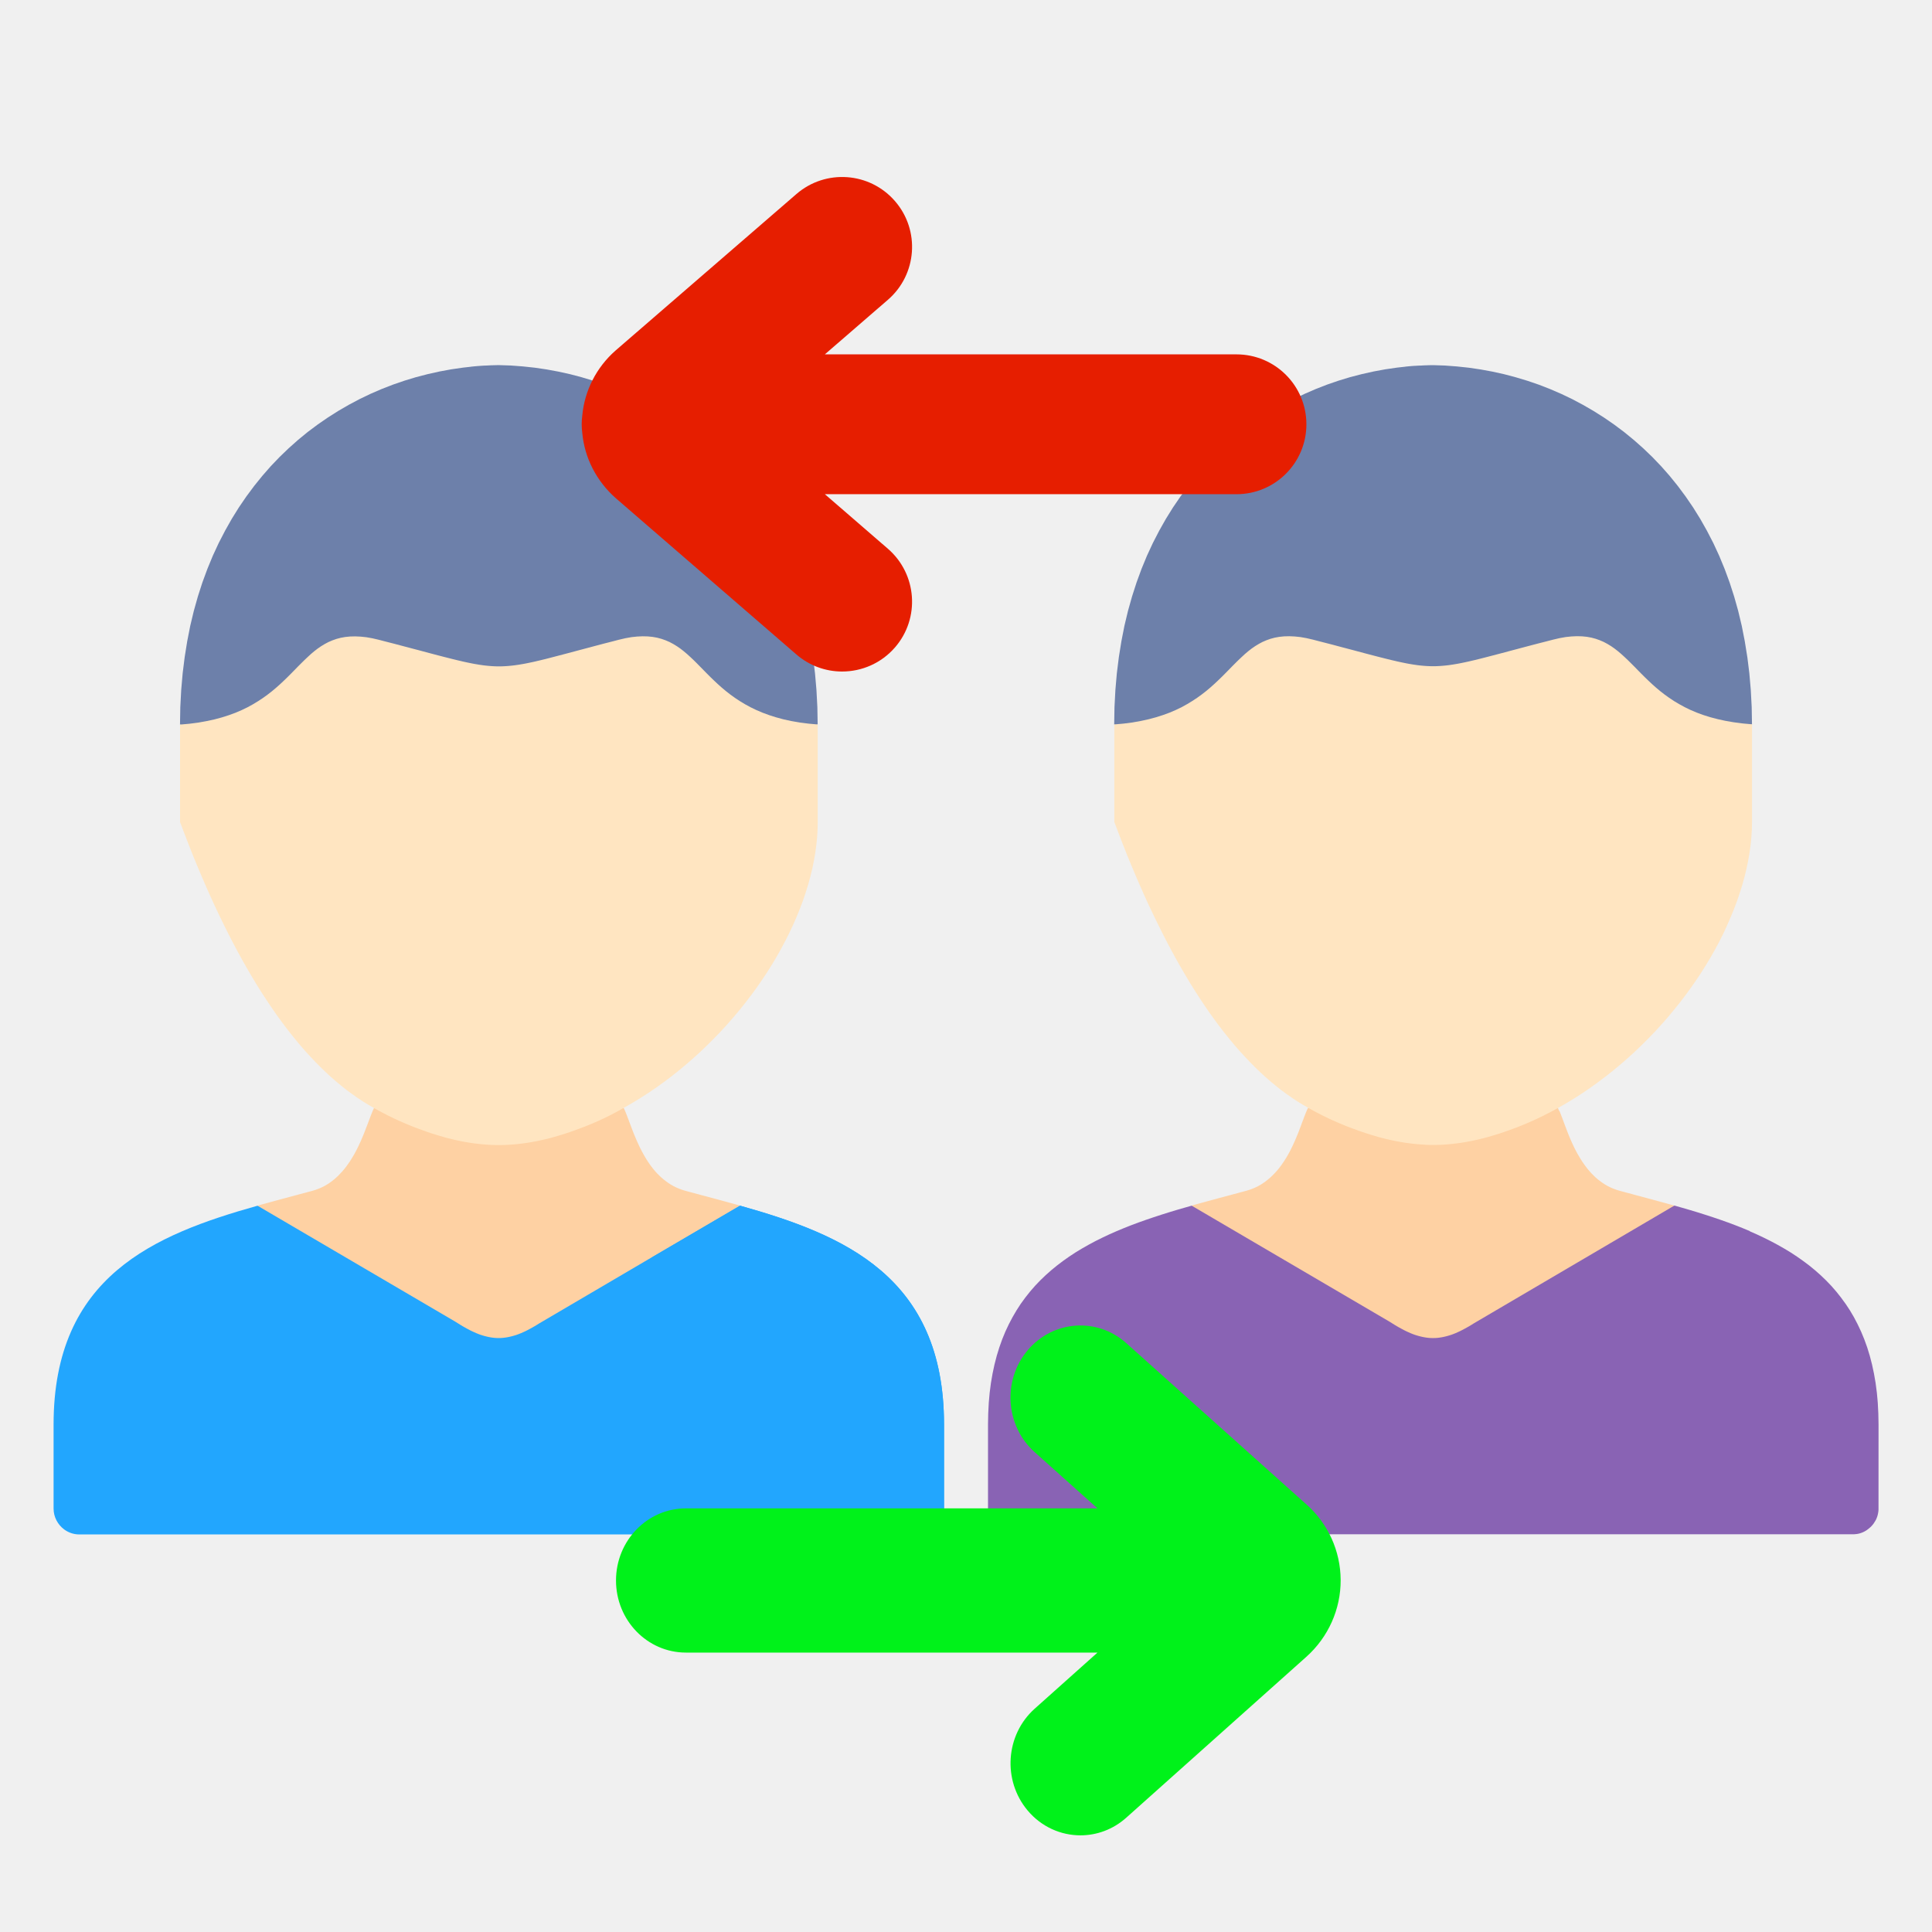
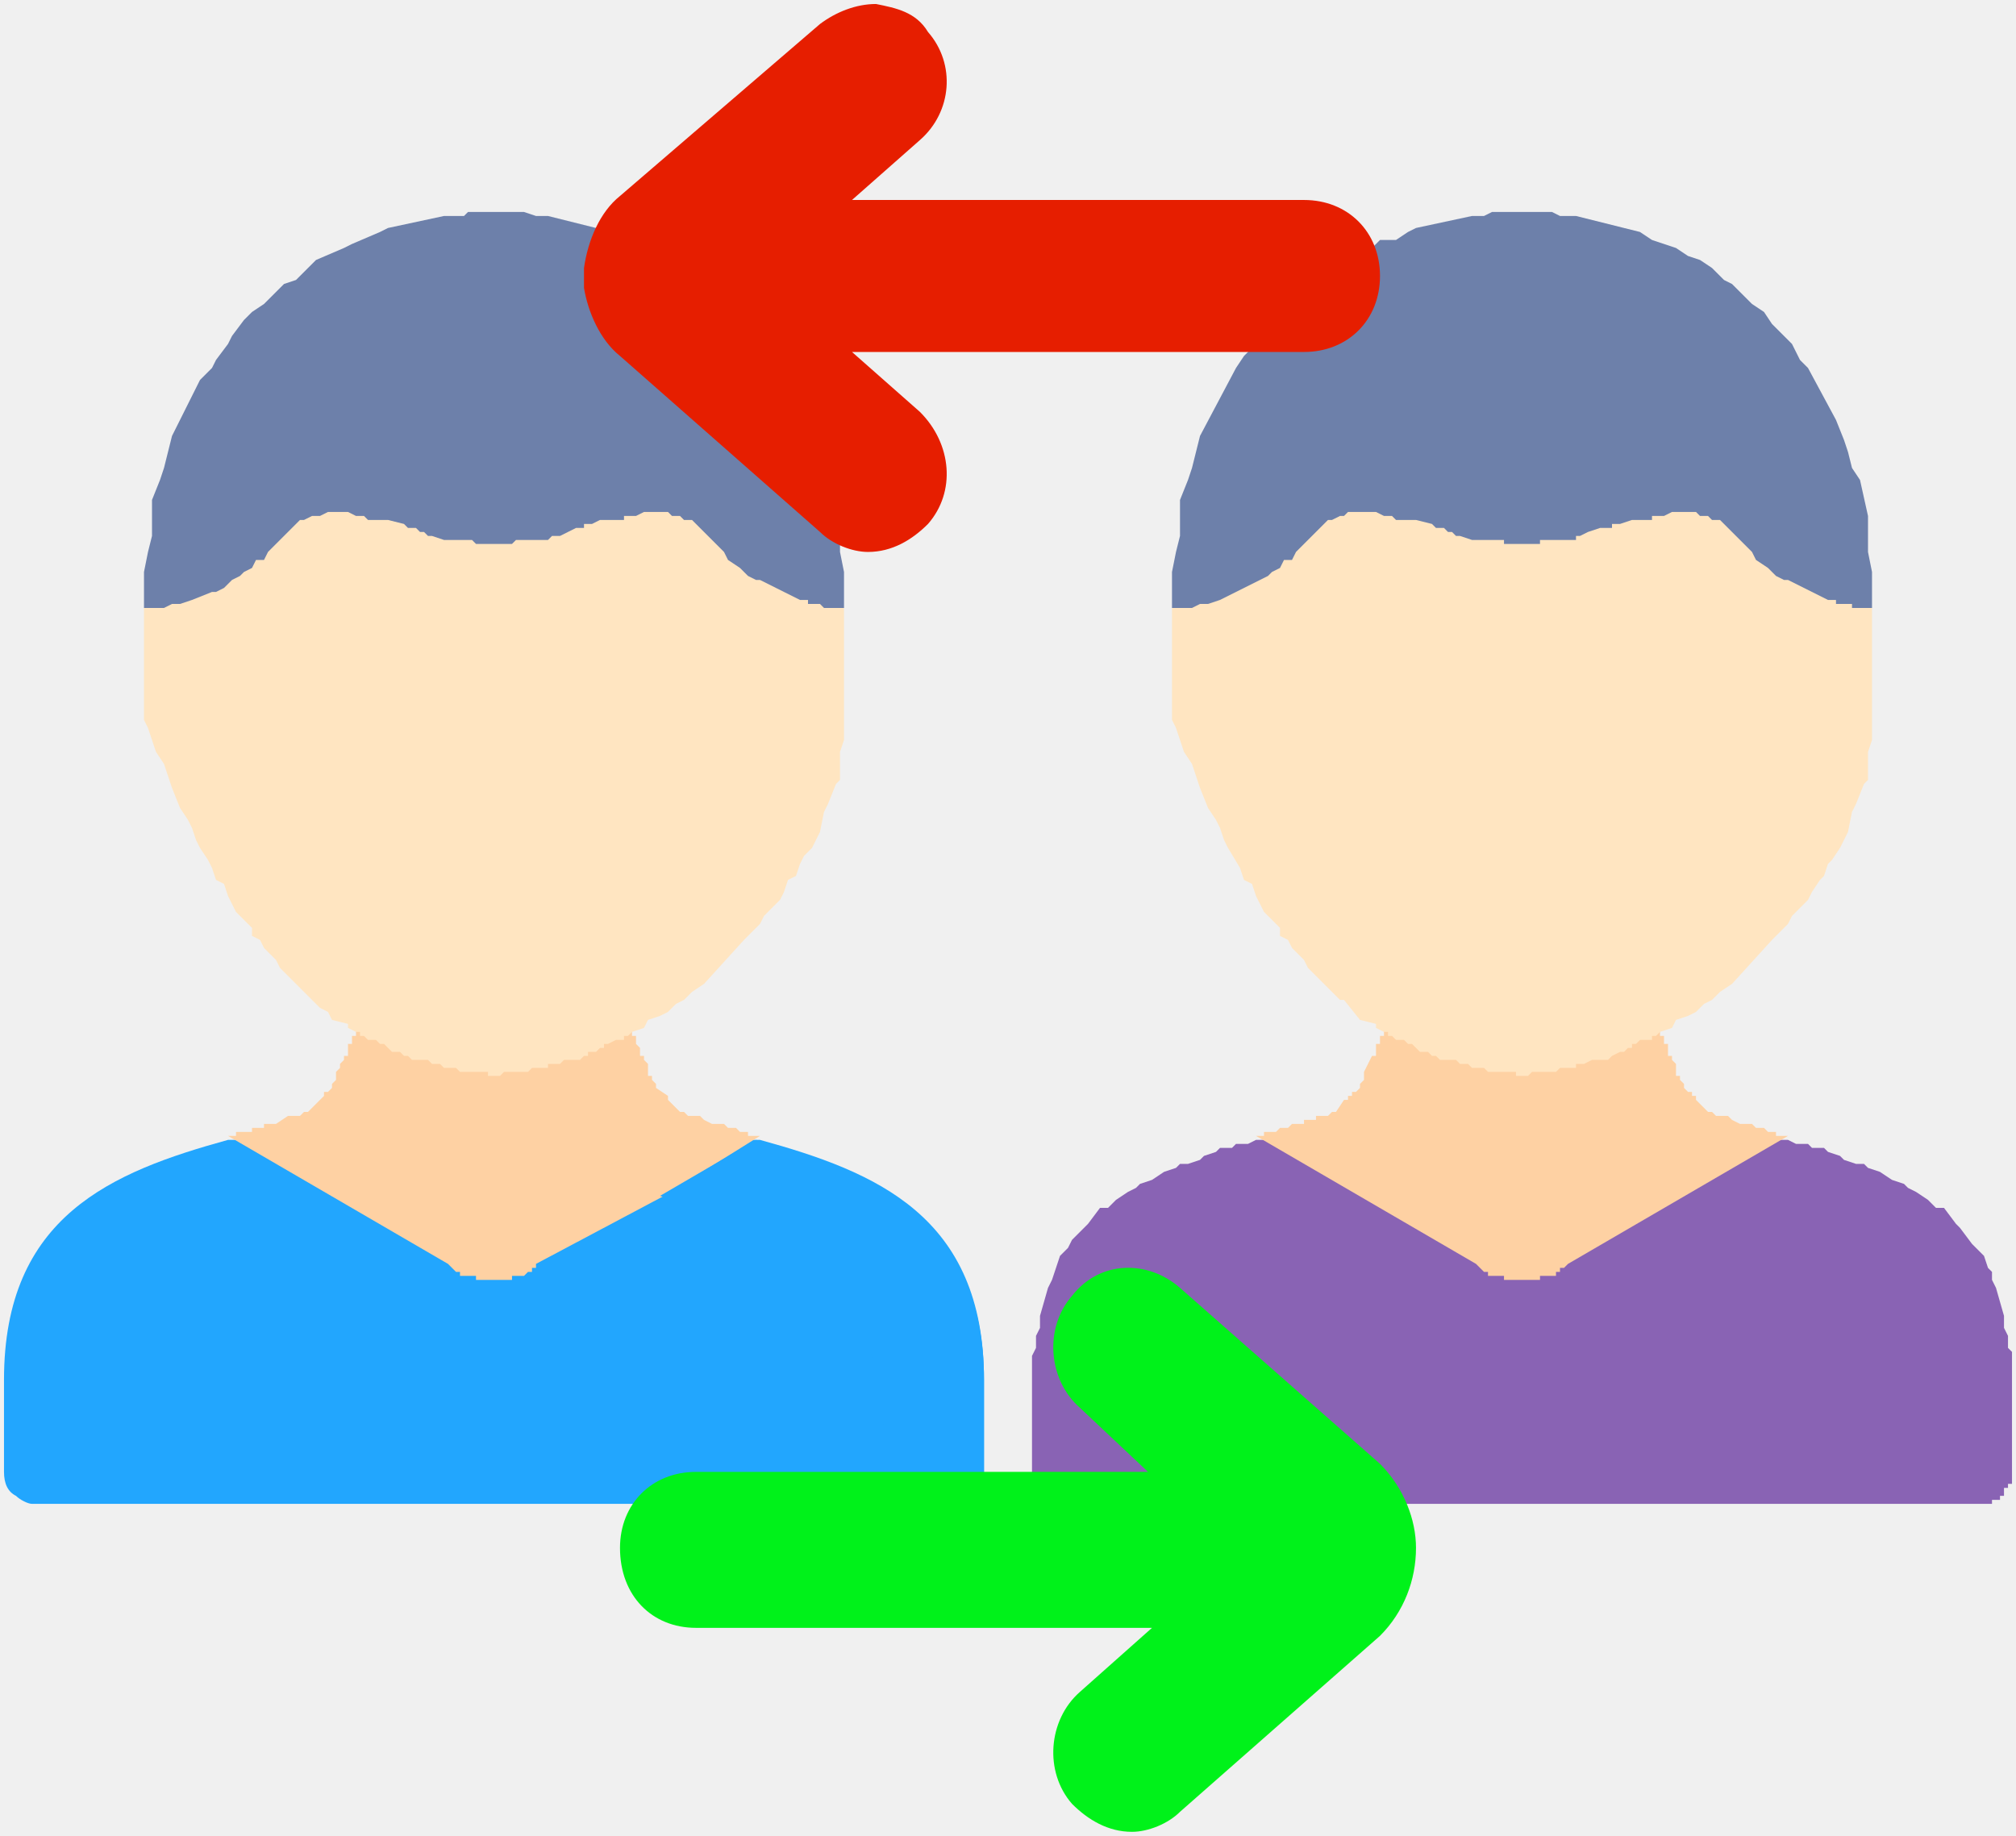
- <svg xmlns="http://www.w3.org/2000/svg" xmlns:xlink="http://www.w3.org/1999/xlink" preserveAspectRatio="xMidYMid meet" width="640" height="640">
-   <style>.B{fill-opacity:0}</style>
+ <svg xmlns="http://www.w3.org/2000/svg" xmlns:xlink="http://www.w3.org/1999/xlink" width="504" height="459" stroke="#000" stroke-linecap="round" stroke-linejoin="round" fill="#fff" fill-rule="evenodd">
+   <style>.B{fill-opacity:0}.C{fill:#000}</style>
+   <g stroke="none" fill-rule="nonzero">
+     <use xlink:href="#B" fill="#6d80aa" />
+     <use xlink:href="#B" class="B C" />
+     <use xlink:href="#C" fill="#22a6fe" />
+     <use xlink:href="#C" class="B C" />
+     <use xlink:href="#D" fill="#fed1a3" />
+     <use xlink:href="#D" class="B C" />
+     <use xlink:href="#E" fill="#ffe5c1" />
+     <use xlink:href="#E" class="B C" />
+     <use xlink:href="#F" fill="#22a6fe" />
+     <use xlink:href="#F" class="B C" />
+     <use xlink:href="#G" fill="#6d80aa" />
+     <use xlink:href="#G" class="B C" />
+     <use xlink:href="#H" fill="#8963b4" />
+     <use xlink:href="#H" class="B C" />
+     <use xlink:href="#I" fill="#fed1a3" />
+     <use xlink:href="#I" class="B C" />
+     <use xlink:href="#J" fill="#ffe5c1" />
+     <use xlink:href="#J" class="B C" />
+     <use xlink:href="#K" fill="#e61e00" />
+     <use xlink:href="#K" class="B C" />
+     <use xlink:href="#L" fill="#00f21a" />
+     <use xlink:href="#L" class="B C" />
+   </g>
  <defs>
-     <path d="M258.02 179.85l.01.01 1.94 4.2 1.2 2.87.28.66.34.83 1.66 4.5v.01l1.5 4.65 1.35 4.8 1.18 4.94 1 5.1.84 5.23.66 5.38.48 5.52.3 5.67.1 5.8-96.75 22.2-114.48-22.2.1-5.8.3-5.67.48-5.52.67-5.38.84-5.23 1-5.1 1.18-4.94 1.35-4.8 1.5-4.65 1.66-4.5 1.8-4.36 1.95-4.2 2.1-4.07 2.22-3.93 2.35-3.78 2.48-3.63 2.6-3.5 2.7-3.34 2.8-3.2 2.92-3.05 3.02-2.9 3.1-2.76 3.2-2.62 3.3-2.47 3.37-2.32 3.44-2.18 3.5-2.03 3.58-1.9 3.63-1.74 3.7-1.6 3.74-1.45 3.78-1.3 3.82-1.16 3.86-1 3.88-.87 3.9-.72 3.93-.57 2.7-.3-.05-.02.23-.02.24-.02.23-.02.23-.03 1.38-.12.23-.01.7-.06.23-.01.23-.02.23-.01.23-.02.46-.02h.23l.7-.03.23-.02.92-.04h.23l.7-.03h.23l.46-.02h.23l.24-.01h.46l3.96.13 3.96.3 3.94.42 3.93.58 3.9.72 3.9.86 3.86 1.02 3.82 1.15 3.78 1.3 3.74 1.45 3.7 1.6 3.63 1.74 3.57 1.9 3.5 2.03 3.44 2.18 3.37 2.32 3.28 2.47 3.2 2.62 3.12 2.76 3.02 2.9 2.92 3.05 2.8 3.2 2.7 3.34 2.6 3.5 2.47 3.63h.01l2.34 3.78 2.23 3.93 2.08 4.06z" id="A" />
-     <path d="M17.75 499.74c0 2.82 1.4 5.33 3.5 6.9 1.4 1.03 3.13 1.66 5 1.66h277.97c1.88 0 3.62-.63 5-1.66 2.15-1.56 3.5-4.07 3.5-6.9v-27.86c0-49.12-33.37-62.86-67.54-72.47H85.3c-34.17 9.6-67.55 23.35-67.55 72.47v27.86z" id="B" />
-     <path d="M206.62 367.02l.2.45.22.5.23.54.23.58.23.6.25.65.25.67.26.7.28.73.28.75.3.78.3.8.32.8.34.82.35.83.37.85.38.84.4.86.42.85.44.85.46.85.48.84.5.83.53.83.55.8.58.8.6.77.63.76.66.73.7.7.72.68.74.64.78.6.8.58.84.54.88.5.9.45.95.4.98.36 1.02.32.9.24.44.12 2.7.72.46.12.45.13.9.24.46.12.9.24.46.13.45.12.46.12.45.12.46.12.46.13.45.12.46.12.45.13.92.24.45.13.46.12.46.13.45.12.46.13.46.12.46.13.45.12.46.13.46.12.45.13.92.26-29.3 17.17-37.16 21.82-.8.5-.8.48-.78.44-.76.42-.75.4-.74.37-.72.33-.72.32-.7.28-.7.26-.7.22-.68.2-.68.17-.66.15-.67.12-.66.1-.66.07-.66.04-.65.01-.66-.01-.66-.04-.66-.07-.66-.1-.66-.12-.67-.15-.68-.17-.68-.2-.7-.22-.7-.26-.7-.28-1.44-.65-.74-.37-.75-.4-.76-.42-.78-.44-.8-.48-.8-.5-.83-.52L85.3 399.4l.46-.13.45-.13.46-.13.46-.12.45-.13.46-.12.46-.13.45-.12.46-.13.46-.12.45-.13.46-.12.46-.13.45-.12.46-.12.46-.13.45-.12.46-.12.46-.13.45-.12.46-.12.45-.12.46-.12.45-.13.45-.12.46-.12.9-.24.46-.12.45-.13 4.5-1.2 1.02-.32 1-.36.94-.4.92-.45.87-.5.85-.54.8-.57.77-.62.75-.64.72-.68.27-.28h-.01l.5-.53.5-.53.38-.45.18-.2.24-.3.52-.66.57-.8.56-.8.53-.83.5-.83.5-.84.46-.85.44-.85.42-.85.4-.86.4-.84.36-.85.36-.83.33-.82.32-.8.3-.8.3-.78.3-.75.27-.73.26-.7.26-.67.24-.65.24-.6.23-.58.22-.54.22-.5.04-.07.02-.05.16-.33h82.76z" id="C" />
-     <path d="M205.53 367.62l-.37.2-.36.2-.37.2-.36.2-.37.2-.37.18-.36.2-.37.2-.37.18-.37.2-1.85.9-.37.17-.38.17-.37.18-.37.17-.38.17-.37.16-.38.17-.38.16-.37.17-1.14.48-.38.15-.38.16-1.14.45-.4.15-.38.15-.38.14-.4.15-.38.14-1.43.52-1.4.5-1.4.47-1.38.44-1.37.4-1.35.4-1.34.36-1.33.33-1.33.3-1.3.28-1.3.25-1.3.23-1.3.2-1.28.17-1.28.15-1.28.12-1.27.1-1.27.07-1.27.04-1.26.01-1.27-.01-1.27-.04-1.26-.07-1.28-.1-1.27-.12-1.28-.15-1.28-.17-1.3-.2-1.3-.23-1.3-.25-1.3-.28-1.32-.3-1.33-.33-1.34-.36-1.36-.4-1.36-.4-1.38-.44-1.4-.47-1.4-.5-1.43-.52-.38-.14-.38-.15-.4-.14-.76-.3-.07-.03-.13-.05-.2-.08-.15-.05-.14-.06-.2-.08h.03l-.26-.1-.38-.16-.38-.15-.37-.16-.76-.32-.38-.17-.37-.16-.38-.17-.38-.16-.37-.17-.38-.17-.37-.17-.37-.18-.38-.17-1.1-.54-.38-.18-.74-.36-.37-.2-.36-.2-.37-.18-.74-.38-.36-.2-.37-.2-.37-.2-.36-.2-.36-.2-.37-.2-.36-.2-1.82-1.05-1.8-1.1-1.8-1.2-1.78-1.25-1.78-1.3-1.76-1.4-1.75-1.45-1.75-1.52-1.73-1.6-1.72-1.66-1.7-1.72-1.7-1.8-1.7-1.86-1.68-1.93-1.66-2-1.66-2.06-1.64-2.13-1.63-2.2-1.63-2.26-1.6-2.34-1.6-2.4-1.6-2.47-1.58-2.54-1.56-2.6-1.56-2.67-1.55-2.74-1.53-2.8-1.53-2.88-1.5-2.94-1.5-3-1.5-3.08-1.48-3.14-1.47-3.22-1.46-3.28-1.44-3.35-1.44-3.42-1.43-3.48-1.4-3.55-1.4-3.62-1.4-3.7v-32.3l3.1-.28 2.94-.38 2.77-.5 2.62-.57 2.45-.66 2.32-.74 2.18-.8 2.05-.88 1.92-.93 1.82-1 1.7-1.03 1.62-1.07 1.52-1.1 1.45-1.13 1.37-1.15 1.3-1.16 1.25-1.17 1.2-1.16 1.16-1.16 1.13-1.15 1.1-1.13 1.1-1.1 1.08-1.07 1.08-1.02 1.08-1 1.1-.93 1.12-.87 1.16-.8 1.2-.73 1.24-.66 1.3-.56 1.36-.48 1.43-.38 1.5-.27 1.6-.16 1.7-.04 1.8.08 1.9.2 2.02.36 2.15.5 1.68.44 1.63.42 1.58.4 3.02.8 4.17 1.1 1.3.34 1.26.34 1.22.32 1.18.32 1.14.3 2.18.57 1.04.27 1.98.5.95.24.9.22.9.22.87.2.84.2.82.18.8.17.78.16.75.15.74.14.73.12.7.12.7.1.68.1.67.08.67.07.65.06.65.05.64.04.64.03.64.02h1.27l.64-.02.64-.03.64-.04.65-.05.66-.06.66-.07.67-.08.7-.1.7-.1.7-.12.73-.12.74-.14.75-.15.78-.16.8-.17.82-.18.84-.2.86-.2.9-.22.92-.22 1.92-.5 2.04-.53 4.5-1.18 2.48-.67 1.3-.34 1.34-.36 2.82-.75 3.02-.8 1.58-.4 1.63-.42 1.68-.44 2.15-.5 2.02-.36 1.9-.2 1.8-.08 1.7.04 1.6.16 1.5.27 1.43.38 1.36.48 1.3.56 1.24.66 1.2.73 1.16.8 1.12.87 1.1.93 1.1 1 1.08 1.02 1.08 1.07 1.08 1.1 2.24 2.28 1.16 1.16 1.2 1.16 1.25 1.17 1.3 1.16 1.37 1.15 1.45 1.13 1.52 1.1 1.62 1.07 1.7 1.03 1.8.98.03.02 1.9.92 1.93.82.22.1 2.02.74.18.07 2.06.65.18.06 2.2.6.4.1 2.53.55 2.78.48 2.57.33.53.06 2.8.25v32.3l-.05 2.52-.15 2.55-.26 2.57-.35 2.6-.45 2.6-.54 2.63-.64 2.63-.73 2.65-.82 2.65-.9 2.66-1 2.66-1.08 2.66-1.16 2.65-1.25 2.65-1.32 2.64-1.4 2.63-1.47 2.62-1.55 2.6-1.62 2.58-1.7 2.56-1.75 2.53-1.83 2.5-1.9 2.48-1.95 2.44-2.02 2.4-2.07 2.37-2.13 2.33-2.2 2.28-2.24 2.24-2.3 2.2-2.34 2.14-2.4 2.08-2.44 2.03-2.48 1.97-2.53 1.9-2.57 1.85-2.62 1.77-2.65 1.7-2.68 1.63-2.72 1.56-.37.2-.72.4z" id="D" />
-     <path d="M215.88 416.58c34.17 9.62 67.54 23.4 67.54 72.47v19.24h20.8c1.88 0 3.62-.63 5-1.66 2.15-1.56 3.5-4.07 3.5-6.9v-27.86c0-49.12-33.37-62.86-67.54-72.47l-29.3 17.17z" id="E" />
-     <path d="M575.8 202.38h0l1.18 4.94 1 5.1.84 5.23.03.17.64 5.2.48 5.52.3 5.67.1 5.8-96.8 22.2-114.48-22.2.1-5.8.3-5.67.48-5.52.67-5.38.84-5.23 1-5.1 1.18-4.94 1.35-4.8 1.5-4.65 1.65-4.5 1.8-4.36 1.95-4.2 2.1-4.07 2.22-3.93 2.35-3.78 2.48-3.63 2.6-3.5 2.7-3.34 2.82-3.2 2.92-3.05 3.02-2.9 3.1-2.76 3.2-2.62 3.3-2.47 3.36-2.32 3.44-2.18 3.5-2.03 3.58-1.9 3.63-1.74 3.7-1.6 3.73-1.45 3.78-1.3 3.82-1.16 3.86-1 3.88-.87 3.9-.72 3.93-.57 2.73-.3-.04-.02.23-.02.22-.02.23-.02.23-.03 1.38-.12.23-.01.23-.02.22-.02h.23l.23-.01.23-.02.23-.01.23-.02.46-.02h.23l.7-.03.23-.02.92-.04h.23l.7-.03h.23l.23-.01.22-.01h.23l.23-.01h.46l3.96.13 3.96.3 3.94.42 3.93.58 3.92.72 3.88.86 3.86 1.02 3.82 1.15 3.8 1.3 3.73 1.45 3.7 1.6 3.64 1.74 3.57 1.9 3.5 2.03 3.45 2.18 3.36 2.32 3.3 2.47 3.2 2.62 3.12 2.76 3.02 2.9 2.92 3.05 2.82 3.2 2.7 3.34 2.6 3.5 2.48 3.63 2.35 3.78 2.22 3.93 2.1 4.06 1.95 4.22 1.8 4.36 1.66 4.5v.01l1.5 4.65 1.35 4.8z" id="F" />
-     <path d="M579.63 407.88l2.37 1.04 2.33 1.1 2.28 1.14 2.25 1.2 2.2 1.25 2.15 1.3 2.1 1.38 2.04 1.44 2 1.5 1.93 1.58 1.86 1.65 1.8 1.73 1.73 1.8 1.65 1.9 1.57 1.98.65.9.85 1.16.1.15 1.32 2 1.33 2.26 1.23 2.35.45.95.7 1.5.1.23.96 2.33.96 2.66.85 2.77.75 2.9.64 3 .54 3.12.42 3.24.2 2.18.1 1.18.18 3.5.07 3.62-.01 28.28-.02.2-.01.2-.03.2-.03.2-.03.2-.12.6-.06.2-.05.2-.06.2-.14.38-.07.18-.08.2-.16.36h-.01l-.1.18-.1.17-.1.17h0l-.1.16-.22.34-.1.16-.24.32-.12.15-.4.45-.28.28-.6.52-.32.24-.1.08-.1.07-.1.08-.1.07-.22.14-.12.06-.1.07-.12.06-.1.06-.12.07-.12.05-.24.12-.36.15-.13.05-.12.04-.13.05-.12.04-.26.08-.13.03-.13.04-.13.03-.14.03-.13.02-.13.03-.14.02-.13.02h-.14l-.13.02-.14.02-.42.03h-.14l-.14.01H335.6l-.14-.01h-.14l-.13-.01-.28-.02-.14-.02-.13-.02h-.14l-.26-.04-.14-.03-.13-.02-.26-.06-.13-.04-.13-.03-.13-.04-.12-.04-.13-.04-.12-.05-.13-.04-.12-.05-.13-.05-.24-.1-.24-.12-.12-.05-.1-.07-.24-.12-.1-.07-.1-.06-.12-.07-.22-.14-.1-.08-.1-.07-.1-.08-.15-.12-.16-.12-.15-.13-.14-.12-.15-.14-.14-.13-.28-.28-.26-.3-.12-.15-.13-.15-.12-.16-.22-.32-.1-.17-.1-.16-.1-.17-.1-.18-.1-.17-.1-.18-.08-.18-.1-.18-.07-.18-.08-.2-.06-.2-.07-.2-.06-.2-.05-.2-.06-.2-.12-.6-.03-.2-.03-.2-.02-.2-.04-.42v-.2l-.01-.2v-27.86l.07-3.62.18-3.5.3-3.36.42-3.24.54-3.12.64-3 .75-2.9.85-2.77.95-2.66 1.05-2.56 1.15-2.45 1.24-2.35 1.32-2.26 1.4-2.16 1.5-2.06 1.57-1.98 1.65-1.9 1.72-1.8 1.8-1.73 1.86-1.65 1.93-1.58 1.98-1.5 2.04-1.44 2.1-1.38 2.15-1.3 2.2-1.25 2.24-1.2 2.3-1.14 2.33-1.1 2.36-1.04 2.4-1 2.42-.96 2.46-.92 2.48-.88 2.5-.85 2.5-.82 2.54-.8 2.54-.77 2.56-.74 2.56-.73h159.87l2.57.73 2.55.74 2.55.77 2.53.8 2.52.82 2.5.85 2.48.88 2.46.92 2.43.96 2.4 1z" id="G" />
-     <path d="M516.57 367.97l.22.54.23.58.23.6.25.65.25.67.26.7.27.73.28.75.3.78.3.8.32.8.33.82.35.83.37.85.38.84.4.86.42.85.44.85.46.85.5.84.5.83.53.83.55.8.58.8.6.77.63.76.66.73.7.7.7.68.75.64.78.6.8.58.84.54.88.5.9.45.95.4.98.36 1.02.32.9.24.44.12 3.15.84.46.13.9.24.46.12.9.24.46.13.45.12.46.12.45.12.46.12.45.13.92.24.45.13.92.24.45.13.46.12.46.13.45.12.46.13.46.12.45.13.46.12.46.13.45.12.92.26.45.13-66.4 39-.8.5-.8.48-.78.44-.77.42-.75.4-.74.37-.72.33-.72.32-.7.28-.7.26-.7.22-.7.2-.67.17-.67.15-.67.12-.66.1-.66.07-.66.04-.66.01-.66-.01-.66-.04-.66-.07-.66-.1-.67-.12-.67-.15-.67-.17-.7-.2-.7-.22-.7-.26-.7-.28-.72-.32-.72-.33-.74-.37-.75-.4-.77-.42-.78-.44-.8-.48-.8-.5-.83-.52-65.62-38.47 1.38-.4.46-.12.46-.13.45-.12.46-.13.46-.12.46-.13.46-.12.45-.13.46-.12.46-.13.45-.12.46-.12.46-.13.45-.12.46-.12.45-.13.46-.12.45-.12.46-.12.45-.12.45-.13.46-.12 1.8-.48.46-.13 1.8-.48.44-.12 1.35-.36.44-.12.45-.12 1.03-.32.98-.36.95-.4.92-.45.88-.5.84-.54.8-.57.78-.62.75-.64.72-.68.66-.67.04-.05.65-.7.63-.75.01-.01.6-.77.58-.8.56-.83.52-.8.48-.78.08-.15.35-.6.14-.25.28-.5.12-.23.23-.45.1-.2.3-.6.3-.63.58-1.26.28-.62.52-1.24.25-.6.24-.6.24-.6.22-.6.22-.58.22-.56.2-.56.2-.54.2-.53.2-.5.18-.5.18-.48.18-.46.17-.44.17-.42.17-.4.16-.38.16-.36.16-.33h82.8l.2.45.22.5z" id="H" />
-     <path d="M472.2 379.2l-1.27-.07-1.28-.1-1.27-.12-1.28-.15-1.28-.17-1.3-.2-1.3-.23-1.3-.25-1.3-.28-1.32-.3-1.34-.33-1.34-.36-1.35-.4-1.37-.4-1.38-.44-1.4-.47-1.4-.5-1.43-.52-.07-.03-.3-.1-.38-.15-.38-.14-.4-.15-.38-.15-.06-.02-.14-.06-.22-.08-.14-.05-.14-.06-.2-.08h.03l-.26-.1-.38-.16-.38-.15-.37-.16-.76-.32-.38-.17-.37-.16-.38-.17-.38-.16-.37-.17-.38-.17-.37-.17-.37-.18-.38-.17-1.1-.54-.38-.18-.74-.36-.37-.2-.36-.2-.37-.18-.74-.38-.36-.2-.37-.2-.36-.2-.37-.2-.36-.2-.37-.2-.36-.2-1.82-1.05-1.8-1.1-1.8-1.2-1.78-1.25-1.78-1.3-1.76-1.4-1.75-1.45-1.75-1.52-1.73-1.6-1.72-1.66-1.7-1.72-1.7-1.8-1.7-1.86-1.68-1.93-1.66-2-1.66-2.06-1.64-2.13-1.63-2.2-1.63-2.26-1.6-2.34-1.6-2.4-1.6-2.47-1.58-2.54-1.56-2.6-1.56-2.67-1.55-2.74-1.53-2.8-1.53-2.88-1.5-2.94-1.5-3-1.5-3.08-1.5-3.14-1.47-3.22-1.45-3.28-1.45-3.35-1.44-3.42-1.43-3.48-1.4-3.55-1.4-3.62-1.4-3.7v-32.3l3.1-.28 2.94-.38 2.78-.5 2.6-.57 2.46-.66 2.3-.74 2.18-.8 2.05-.88 1.93-.93 1.8-1 1.7-1.03 1.62-1.07 1.52-1.1 1.45-1.13 1.37-1.15 1.3-1.16 1.25-1.17 1.2-1.16 1.16-1.16 1.13-1.15 1.1-1.13 1.1-1.1 1.08-1.07 1.08-1.02 1.08-1 1.1-.93 1.12-.87 1.16-.8 1.2-.73 1.24-.66 1.3-.56 1.35-.48 1.43-.38 1.5-.27 1.6-.16 1.7-.04 1.8.08 1.9.2 2.02.36 2.15.5 1.68.44 1.63.42 3.12.8 1.48.4 4.17 1.1 1.3.34 1.26.34 1.22.32 1.18.32 1.14.3 2.18.57 1.04.27 1.98.5.95.24.9.22.9.22.87.2.84.2.82.18.8.17.78.16.75.15.74.14.73.12.7.12.7.1.68.1.68.08.66.07.65.06.65.05.64.04.64.03.64.02h1.27l.64-.02.64-.03.64-.04.65-.05.66-.06.67-.07.67-.08.68-.1.7-.1.7-.12.73-.12.74-.14.76-.15.77-.16.8-.17.82-.18.84-.2.87-.2.9-.22.9-.22.95-.24.98-.25 2.04-.53 4.5-1.18 1.22-.33 1.27-.34 1.3-.34 1.34-.36 1.4-.37 2.92-.77 1.53-.4 1.58-.4 1.63-.42 1.7-.44 2.14-.5 2.02-.36 1.9-.2 1.8-.08 1.7.04 1.6.16 1.5.27 1.42.38 1.36.48 1.3.56 1.24.66 1.2.73 1.15.8 1.12.87 1.1.93 1.1 1 1.08 1.02 1.08 1.07 1.1 1.1 1.1 1.13 1.13 1.15 1.16 1.16 1.2 1.16 1.25 1.17 1.3 1.16 1.37 1.15 1.45 1.13 1.53 1.1 1.6 1.07 1.72 1.03 1.8.98.02.02 1.9.92 2.12.9 2.1.78.07.02 2.23.7.05.02 2.3.6.3.08 2.43.53.07.01 2.5.44.35.05 2.6.34.5.06 2.83.25v32.3l-.05 2.52-.16 2.55-.25 2.57-.36 2.6-.45 2.6-.54 2.63-.64 2.63-.73 2.65-.82 2.65-.9 2.66-1 2.66-1.08 2.66-1.16 2.65L571 309l-1.32 2.64-1.4 2.63-1.48 2.62-1.55 2.6-1.62 2.58-1.7 2.56-1.76 2.53-1.82 2.5-1.9 2.48-1.96 2.44-2 2.4-2.08 2.37-2.13 2.33-2.2 2.28-2.24 2.24-2.3 2.2-2.35 2.14-2.4 2.08-2.44 2.03-2.48 1.97-2.53 1.9-2.57 1.85-2.6 1.77-2.65 1.7-2.68 1.63-2.72 1.56-.36.2-.74.4-.36.2-.37.2-.74.38-.37.2-.36.18-.74.38-.37.18-.37.2-.74.36-.38.18-.74.36-.74.34-.38.18-.37.17-.38.17-.37.16-.38.17-.37.16-.38.17-.37.16-.76.32-.38.15-.38.16-.37.15-1.52.6-.4.14-.38.15-.38.14-1.43.52-1.4.5-1.4.47-1.4.44-1.36.4-1.36.4-1.34.36-1.34.33-1.32.3-1.3.28-1.3.25-1.3.23-1.3.2-1.3.17-1.28.15-1.27.12-1.28.1-1.26.07-1.27.04-1.27.01-1.27-.01-1.26-.04z" id="I" />
-     <path d="M273.25 117.38l20.88-18.07c9.67-8.37 10.73-23 2.36-32.67a23.16 23.16 0 0 0-32.67-2.36l-59.95 51.87c-6.33 5.58-10.22 13.28-10.98 21.48a23.18 23.18 0 0 0-.2 2.91c0 1 .08 1.96.2 2.92.76 8.2 4.67 15.9 11.13 21.6l59.8 51.74a23.06 23.06 0 0 0 15.14 5.65c6.5 0 12.95-2.72 17.53-8 8.37-9.67 7.3-24.3-2.36-32.67l-20.88-18.07H409.6c12.8 0 23.16-10.37 23.16-23.16 0-12.8-10.37-23.16-23.16-23.16H273.25z" id="J" />
-     <path d="M363.6 547.4l-20.86 18.64c-9.66 8.64-10.7 23.72-2.33 33.7 4.58 5.45 11.03 8.24 17.5 8.24 5.38 0 10.78-1.92 15.16-5.83l59.66-53.3c7.28-6.5 11.43-15.77 11.38-25.48-.05-9.6-4.2-18.74-11.42-25.08l-59.6-53.36c-9.66-8.65-24.3-7.58-32.68 2.38s-7.35 25.04 2.3 33.7l20.84 18.65H227.22c-12.8 0-23.16 10.7-23.16 23.9 0 13.2 10.37 23.88 23.16 23.88H363.6z" id="K" />
+     <path id="B" d="M200 102h0l4 6v1l2 8 2 3 2 9v9l1 5v9l-80 18-95-18v-9l1-5 1-4v-9l2-5 1-3 2-8 7-14 3-3 1-2 3-4 1-2 3-4 2-2 3-2 5-5 3-1 5-5 7-3 2-1 7-3 2-1 14-3h5l1-1h14l3 1h3l16 4 3 2 6 2 3 2 3 1 3 2 3 3 2 1 5 5 3 2 2 3 5 5 2 4 2 2 5 10z" />
+     <path id="C" d="M1 368c0 3 1 5 3 6 1 1 3 2 4 2h231c1 0 3-1 4-2 2-1 3-3 3-6v-23c0-41-27-52-56-60H57c-29 8-56 19-56 60v23z" />
+     <path id="D" d="M158 257h0v2h1v2l1 1v2h1v1l1 1v3h1v1l1 1v1l3 2v1l3 3h1l1 1h3l1 1 2 1h3l1 1h2l1 1h2v1h3l-24 15-32 17v1h-1v1h-1l-1 1h-3v1h-9v-1h-4v-1h-1l-2-2-55-32h2v-1h4v-1h3v-1h3l3-2h3l1-1h1l4-4v-1h1l1-1v-1l1-1v-2l1-1v-1l1-1v-1h1v-3h1v-2h1v-2h69z" />
+     <path id="E" d="M157 259h0-1v1h-2l-2 1h-1v1h-1l-1 1h-2v1h-1l-1 1h-4l-1 1h-3v1h-4l-1 1h-6l-1 1h-3v-1h-7l-1-1h-3l-1-1h-2l-1-1h-4l-1-1h-1l-1-1h-2l-2-2h-1l-1-1h-2l-1-1h-1v-1h-1l-2-1v-1l-4-1-1-2-2-1-10-10-1-2-3-3-1-2-2-1v-2l-4-4-2-4-1-3-2-1-1-3-1-2-2-3-1-2-1-3-1-2-2-3-2-5-2-6-2-3-2-6-1-2v-28h5l2-1h2l3-1 5-2h1l2-1 2-2 2-1 1-1 2-1 1-2h2l1-2 8-8h1l2-1h2l2-1h5l2 1h2l1 1h5l4 1 1 1h2l1 1h1l1 1h1l3 1h7l1 1h9l1-1h8l1-1h2l4-2h2v-1h2l2-1h6v-1h3l2-1h6l1 1h2l1 1h2l8 8 1 2 3 2 2 2 2 1h1l10 5h2v1h3l1 1h5v33l-1 3v7l-1 1-2 5-1 2-1 5-2 4-2 2-1 2-1 3-2 1-1 3-1 2-4 4-1 2-4 4-10 11-3 2-2 2-2 1-2 2-2 1-3 1-1 2-3 1-1 1z" />
+     <path id="F" d="M165 299c28 8 56 20 56 61v16h17c2 0 3-1 4-2 2-1 4-3 4-6v-23c0-41-29-52-57-60l-24 14z" />
+     <path id="G" d="M465 120h0l2 9v9l1 5v9l-80 18-95-18v-9l1-5 1-4v-9l2-5 1-3 2-8 9-17 2-3 3-3 1-2 3-4 5-5 2-1 3-3 3-1 5-5 7-3 2-2h4l3-2 2-1 14-3h3l2-1h15l2 1h4l16 4 3 2 6 2 3 2 3 1 3 2 3 3 2 1 5 5 3 2 2 3 5 5 2 4 2 2 7 13 2 5 1 3 1 4 2 3z" />
+     <path id="H" d="M467 292l3 1 3 2 3 1 1 1 2 1 3 2 2 2h2l3 4 1 1 3 4 3 3 1 3 1 1v2l1 2 2 7v3l1 2v3l1 1v33h-1v1h-1v2h-1v1h-2v1H263v-1h-2v-1h-1v-2h-1v-1h-1v-32l1-2v-3l1-2v-3l2-7 1-2 2-6 2-2 1-2 4-4 3-4h2l2-2 3-2 2-1 1-1 3-1 3-2 3-1 1-1h2l3-1 1-1 3-1 1-1h3l1-1h3l2-1h133l2 1h3l1 1h3l1 1 3 1 1 1 3 1h2l1 1z" />
+     <path id="I" d="M415 258h0v1h1v2h1v3h1v1l1 1v3h1v1l1 1v1l1 1h1v1h1v1l3 3h1l1 1h3l1 1 2 1h3l1 1h2l1 1h2v1h3l-55 32-1 1h-1v1h-1v1h-4v1h-9v-1h-4v-1h-1l-2-2-55-32h2v-1h3l1-1h2l1-1h3v-1h3v-1h3l1-1h1l2-3h1v-1h1v-1h1l1-1v-1l1-1v-2l2-4h1v-3h1v-2h1v-2h69v1z" />
+     <path id="J" d="M379 268h-7l-1-1h-3l-1-1h-2l-1-1h-4l-1-1h-1l-1-1h-2l-2-2h-1l-1-1h-2l-1-1h-1v-1h-1l-2-1v-1l-4-1-4-5h-1l-8-8-1-2-3-3-1-2-2-1v-2l-4-4-2-4-1-3-2-1-1-3-3-5-1-2-1-3-1-2-2-3-2-5-2-6-2-3-2-6-1-2v-28h5l2-1h2l3-1 12-6 1-1 2-1 1-2h2l1-2 8-8h1l2-1h1l1-1h7l2 1h2l1 1h5l4 1 1 1h2l1 1h1l1 1h1l3 1h8v1h9v-1h9v-1h1l2-1 3-1h3v-1h2l3-1h5v-1h3l2-1h6l1 1h2l1 1h2l8 8 1 2 3 2 2 2 2 1h1l10 5h2v1h4v1h5v33l-1 3v7l-1 1-2 5-1 2-1 5-2 4-2 3-1 1-1 3-1 1-2 3-1 2-4 4-1 2-4 4-10 11-3 2-2 2-2 1-2 2-2 1-3 1-1 2-3 1-1 1h-1v1h-3l-1 1h-1v1h-1l-1 1h-1l-2 1-1 1h-4l-2 1h-2v1h-4l-1 1h-6l-1 1h-3v-1z" />
+     <path id="K" d="M213 50l17-15c8-7 9-19 2-27-3-5-8-6-13-7-5 0-10 2-14 5l-50 43c-5 4-8 11-9 18v5c1 6 4 13 9 17l50 44c3 3 8 5 12 5 6 0 11-3 15-7 7-8 6-20-2-28l-17-15h113c11 0 19-8 19-19s-8-19-19-19H213z" />
+     <path id="L" d="M288 407l-18 16c-8 7-9 20-2 28 4 4 9 7 15 7 4 0 9-2 12-5l50-44c6-6 9-14 9-22 0-7-3-15-9-21l-50-44c-8-7-20-7-27 2-7 8-6 21 2 28l17 16H174c-11 0-19 8-19 19 0 12 8 20 19 20h114z" />
  </defs>
-   <use xlink:href="#A" fill="#6d80aa" />
-   <use xlink:href="#A" class="B" />
-   <use xlink:href="#B" fill="#22a6fe" />
-   <use xlink:href="#B" class="B" />
-   <use xlink:href="#C" fill="#fed1a3" />
-   <use xlink:href="#C" class="B" />
-   <use xlink:href="#D" fill="#ffe5c1" />
-   <use xlink:href="#D" class="B" />
-   <use xlink:href="#E" fill="#22a6fe" />
-   <use xlink:href="#E" class="B" />
-   <use xlink:href="#F" fill="#6d80aa" />
-   <use xlink:href="#F" class="B" />
-   <use xlink:href="#G" fill="#8963b4" />
-   <use xlink:href="#G" class="B" />
-   <use xlink:href="#H" fill="#fed1a3" />
-   <use xlink:href="#H" class="B" />
-   <use xlink:href="#I" fill="#ffe5c1" />
-   <use xlink:href="#I" class="B" />
-   <use xlink:href="#J" fill="#e61e00" />
-   <use xlink:href="#J" class="B" />
-   <use xlink:href="#K" fill="#00f21a" />
-   <use xlink:href="#K" class="B" />
</svg>
